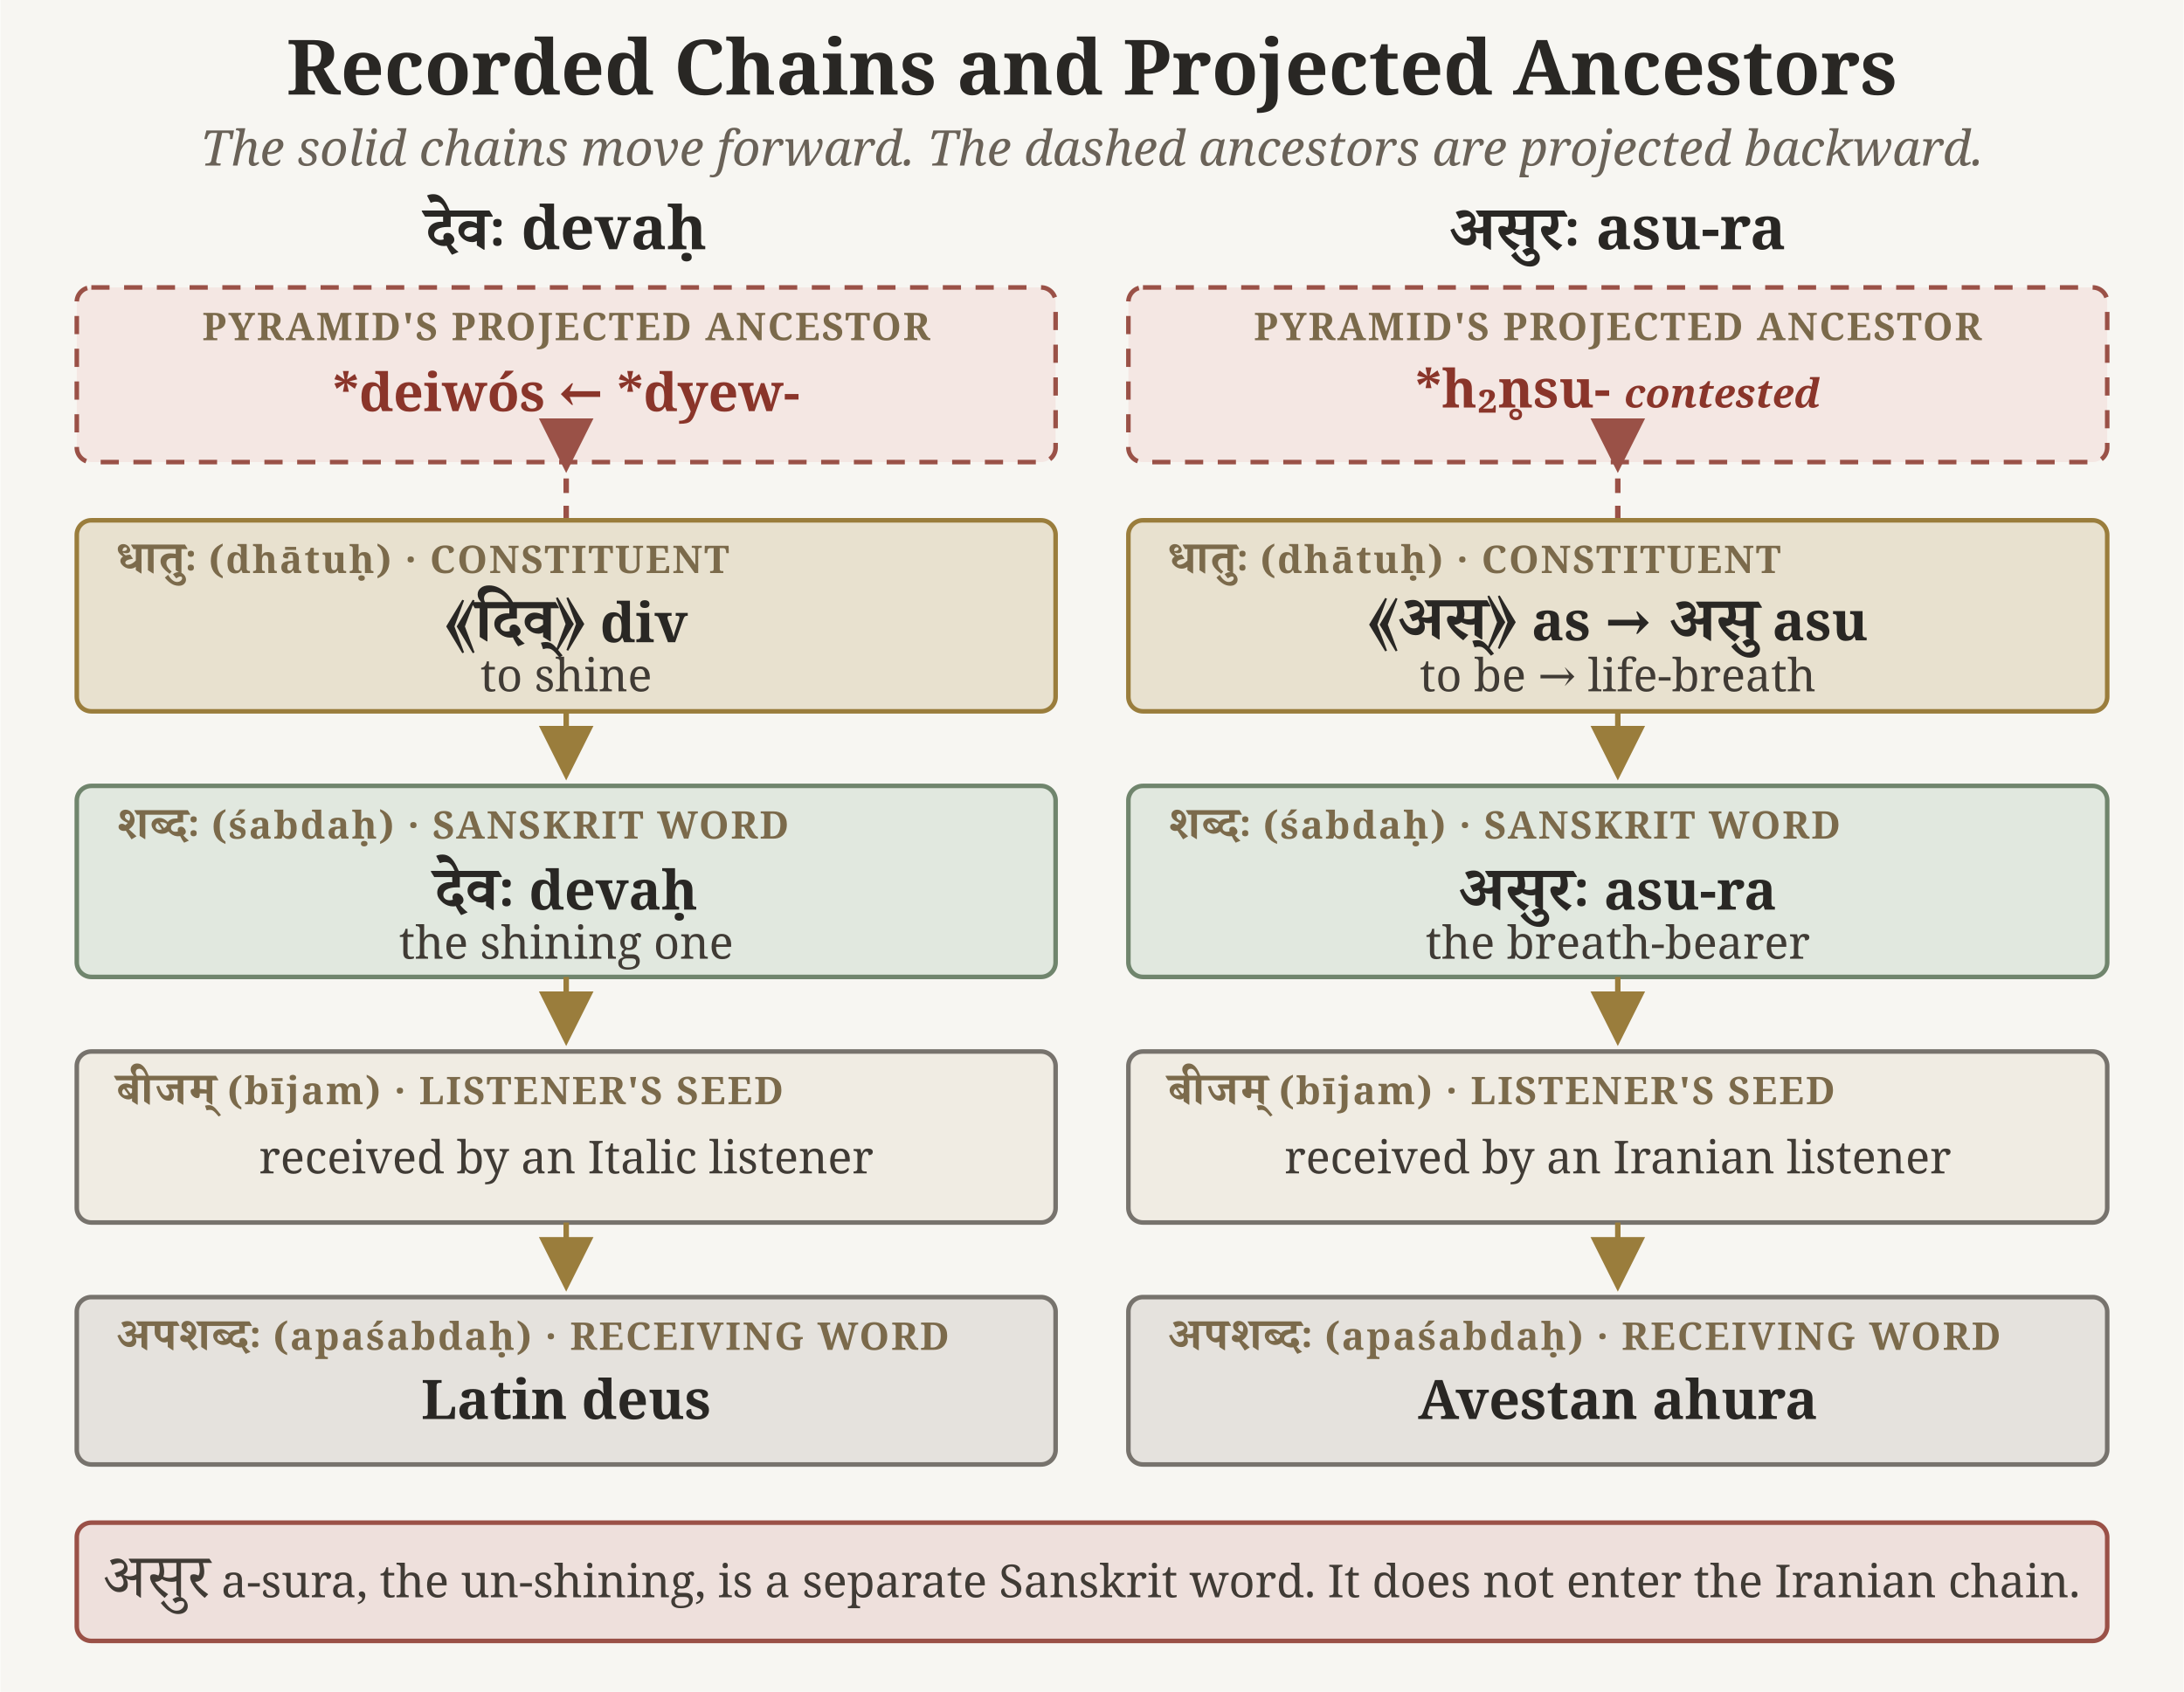
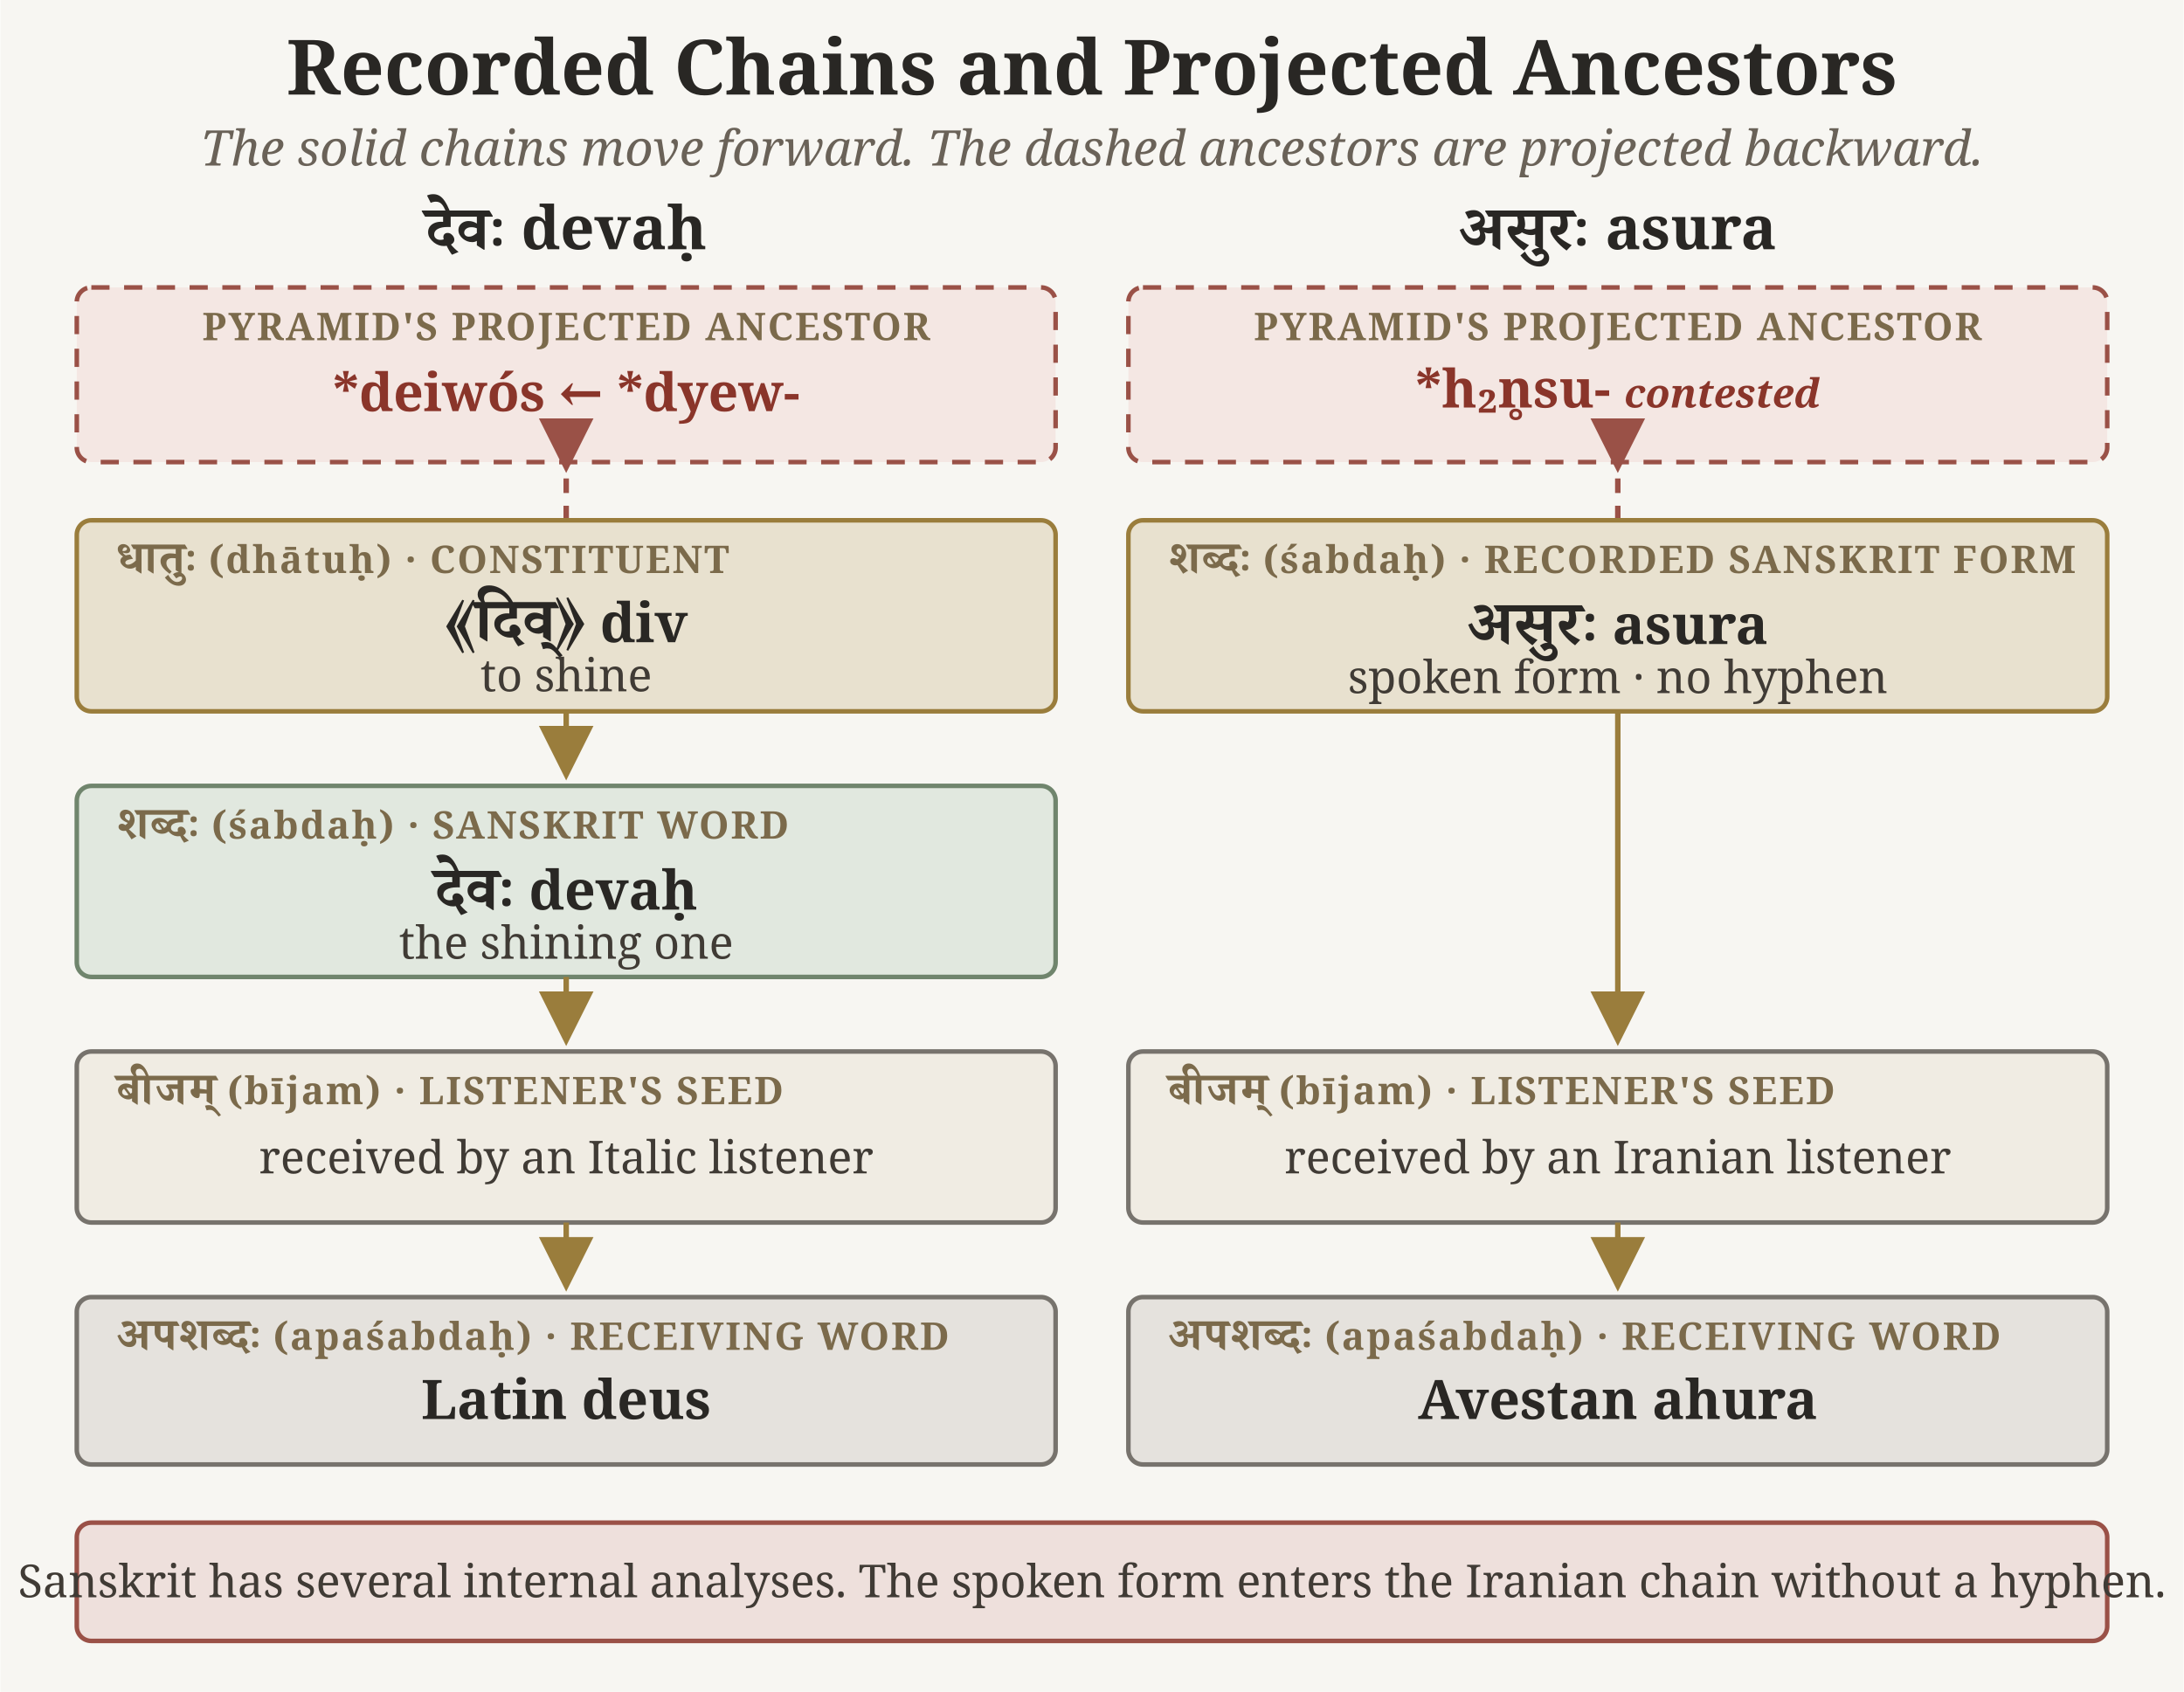
<svg xmlns="http://www.w3.org/2000/svg" width="4.75in" height="3.68in" viewBox="0 0 1200 930">
  <defs>
    <marker id="arrow-gold" markerWidth="10" markerHeight="10" refX="8" refY="5" orient="auto">
      <path d="M0,0 L10,5 L0,10 Z" fill="#9a7d3c" />
    </marker>
    <marker id="arrow-red" markerWidth="10" markerHeight="10" refX="2" refY="5" orient="auto">
      <path d="M10,0 L0,5 L10,10 Z" fill="#9a5147" />
    </marker>
  </defs>
  <rect width="1200" height="930" fill="#f7f6f2" />
  <style>
    .title { font-family: "EB Garamond", serif; font-size: 42px; font-weight: 700; fill: #292724; }
    .subtitle { font-family: "EB Garamond", serif; font-size: 27px; font-style: italic; fill: #6a6258; }
    .colhead { font-family: "EB Garamond", serif; font-size: 33px; font-weight: 700; fill: #292724; }
    .stage { font-family: "EB Garamond", serif; font-size: 21px; font-weight: 700; letter-spacing: 1px; fill: #7b6a4b; }
    .main { font-family: "EB Garamond", serif; font-size: 30px; font-weight: 700; fill: #292724; }
    .body { font-family: "EB Garamond", serif; font-size: 25px; fill: #403b35; }
    .projection { font-family: "EB Garamond", serif; font-size: 29px; font-weight: 700; fill: #8a352a; }
    .projection-note { font-family: "EB Garamond", serif; font-size: 22px; font-style: italic; fill: #8a352a; }
    .callout { font-family: "EB Garamond", serif; font-size: 25px; fill: #403b35; }
    .dev { font-family: "Noto Serif Devanagari", serif; font-size: 34px; }
    .dev-stage { font-family: "Noto Serif Devanagari", serif; font-size: 25px; }
  </style>
  <text x="600" y="52" text-anchor="middle" class="title">Recorded Chains and Projected Ancestors</text>
  <text x="600" y="91" text-anchor="middle" class="subtitle">The solid chains move forward. The dashed ancestors are projected backward.</text>
  <text x="311" y="137" text-anchor="middle" class="colhead">
    <tspan class="dev">देवः</tspan>  devaḥ</text>
  <text x="889" y="137" text-anchor="middle" class="colhead">
-     <tspan class="dev">असुरः</tspan>  asu-ra</text>
+     <tspan class="dev">असुरः</tspan>  asura</text>
  <g transform="translate(42 158)">
    <rect width="538" height="96" rx="8" fill="#f4e7e3" stroke="#9a5147" stroke-width="2.5" stroke-dasharray="10 8" />
    <text x="269" y="29" text-anchor="middle" class="stage" fill="#8a352a">PYRAMID'S PROJECTED ANCESTOR</text>
    <text x="269" y="68" text-anchor="middle" class="projection">*deiwós  ←  *dyew-</text>
  </g>
  <g transform="translate(620 158)">
    <rect width="538" height="96" rx="8" fill="#f4e7e3" stroke="#9a5147" stroke-width="2.5" stroke-dasharray="10 8" />
    <text x="269" y="29" text-anchor="middle" class="stage" fill="#8a352a">PYRAMID'S PROJECTED ANCESTOR</text>
    <text x="269" y="66" text-anchor="middle" class="projection">*h₂n̥su-  <tspan class="projection-note">contested</tspan>
    </text>
  </g>
  <line x1="311" y1="286" x2="311" y2="254" stroke="#9a5147" stroke-width="3" stroke-dasharray="8 7" marker-end="url(#arrow-red)" />
  <line x1="889" y1="286" x2="889" y2="254" stroke="#9a5147" stroke-width="3" stroke-dasharray="8 7" marker-end="url(#arrow-red)" />
  <g transform="translate(42 286)">
    <rect width="538" height="105" rx="8" fill="#e8e1cf" stroke="#9a7d3c" stroke-width="2.5" />
    <text x="22" y="29" class="stage">
      <tspan class="dev-stage">धातुः</tspan> (dhātuḥ) · CONSTITUENT</text>
    <text x="269" y="67" text-anchor="middle" class="main">
      <tspan class="dev">⟪दिव्⟫</tspan>  div</text>
    <text x="269" y="94" text-anchor="middle" class="body">to shine</text>
  </g>
  <g transform="translate(620 286)">
    <rect width="538" height="105" rx="8" fill="#e8e1cf" stroke="#9a7d3c" stroke-width="2.5" />
    <text x="22" y="29" class="stage">
-       <tspan class="dev-stage">धातुः</tspan> (dhātuḥ) · CONSTITUENT</text>
-     <text x="269" y="66" text-anchor="middle" class="main">
-       <tspan class="dev">⟪अस्⟫</tspan>  as  →  <tspan class="dev">असु</tspan>  asu</text>
-     <text x="269" y="94" text-anchor="middle" class="body">to be  →  life-breath</text>
+       <tspan class="dev-stage">शब्दः</tspan> (śabdaḥ) · RECORDED SANSKRIT FORM</text>
+     <text x="269" y="68" text-anchor="middle" class="main">
+       <tspan class="dev">असुरः</tspan>  asura</text>
+     <text x="269" y="95" text-anchor="middle" class="body">spoken form · no hyphen</text>
  </g>
  <line x1="311" y1="391" x2="311" y2="423" stroke="#9a7d3c" stroke-width="3" marker-end="url(#arrow-gold)" />
-   <line x1="889" y1="391" x2="889" y2="423" stroke="#9a7d3c" stroke-width="3" marker-end="url(#arrow-gold)" />
+   <line x1="889" y1="391" x2="889" y2="569" stroke="#9a7d3c" stroke-width="3" marker-end="url(#arrow-gold)" />
  <g transform="translate(42 432)">
    <rect width="538" height="105" rx="8" fill="#e1e8df" stroke="#70856d" stroke-width="2.5" />
    <text x="22" y="29" class="stage">
      <tspan class="dev-stage">शब्दः</tspan> (śabdaḥ) · SANSKRIT WORD</text>
    <text x="269" y="68" text-anchor="middle" class="main">
      <tspan class="dev">देवः</tspan>  devaḥ</text>
    <text x="269" y="95" text-anchor="middle" class="body">the shining one</text>
  </g>
-   <g transform="translate(620 432)">
-     <rect width="538" height="105" rx="8" fill="#e1e8df" stroke="#70856d" stroke-width="2.5" />
-     <text x="22" y="29" class="stage">
-       <tspan class="dev-stage">शब्दः</tspan> (śabdaḥ) · SANSKRIT WORD</text>
-     <text x="269" y="68" text-anchor="middle" class="main">
-       <tspan class="dev">असुरः</tspan>  asu-ra</text>
-     <text x="269" y="95" text-anchor="middle" class="body">the breath-bearer</text>
-   </g>
  <line x1="311" y1="537" x2="311" y2="569" stroke="#9a7d3c" stroke-width="3" marker-end="url(#arrow-gold)" />
-   <line x1="889" y1="537" x2="889" y2="569" stroke="#9a7d3c" stroke-width="3" marker-end="url(#arrow-gold)" />
  <g transform="translate(42 578)">
    <rect width="538" height="94" rx="8" fill="#f0ece3" stroke="#77736d" stroke-width="2.5" />
    <text x="22" y="29" class="stage">
      <tspan class="dev-stage">बीजम्</tspan> (bījam) · LISTENER'S SEED</text>
    <text x="269" y="67" text-anchor="middle" class="body">received by an Italic listener</text>
  </g>
  <g transform="translate(620 578)">
    <rect width="538" height="94" rx="8" fill="#f0ece3" stroke="#77736d" stroke-width="2.5" />
    <text x="22" y="29" class="stage">
      <tspan class="dev-stage">बीजम्</tspan> (bījam) · LISTENER'S SEED</text>
    <text x="269" y="67" text-anchor="middle" class="body">received by an Iranian listener</text>
  </g>
  <line x1="311" y1="672" x2="311" y2="704" stroke="#9a7d3c" stroke-width="3" marker-end="url(#arrow-gold)" />
  <line x1="889" y1="672" x2="889" y2="704" stroke="#9a7d3c" stroke-width="3" marker-end="url(#arrow-gold)" />
  <g transform="translate(42 713)">
    <rect width="538" height="92" rx="8" fill="#e5e2dd" stroke="#77736d" stroke-width="2.5" />
    <text x="22" y="29" class="stage">
      <tspan class="dev-stage">अपशब्दः</tspan> (apaśabdaḥ) · RECEIVING WORD</text>
    <text x="269" y="67" text-anchor="middle" class="main">Latin  deus</text>
  </g>
  <g transform="translate(620 713)">
    <rect width="538" height="92" rx="8" fill="#e5e2dd" stroke="#77736d" stroke-width="2.5" />
    <text x="22" y="29" class="stage">
      <tspan class="dev-stage">अपशब्दः</tspan> (apaśabdaḥ) · RECEIVING WORD</text>
    <text x="269" y="67" text-anchor="middle" class="main">Avestan  ahura</text>
  </g>
  <g transform="translate(42 837)">
    <rect width="1116" height="65" rx="8" fill="#eee0dc" stroke="#9a5147" stroke-width="2.5" />
-     <text x="558" y="41" text-anchor="middle" class="callout">
-       <tspan class="dev">असुर</tspan>  a-sura, the un-shining, is a separate Sanskrit word. It does not enter the Iranian chain.</text>
+     <text x="558" y="41" text-anchor="middle" class="callout">Sanskrit has several internal analyses. The spoken form enters the Iranian chain without a hyphen.</text>
  </g>
</svg>
